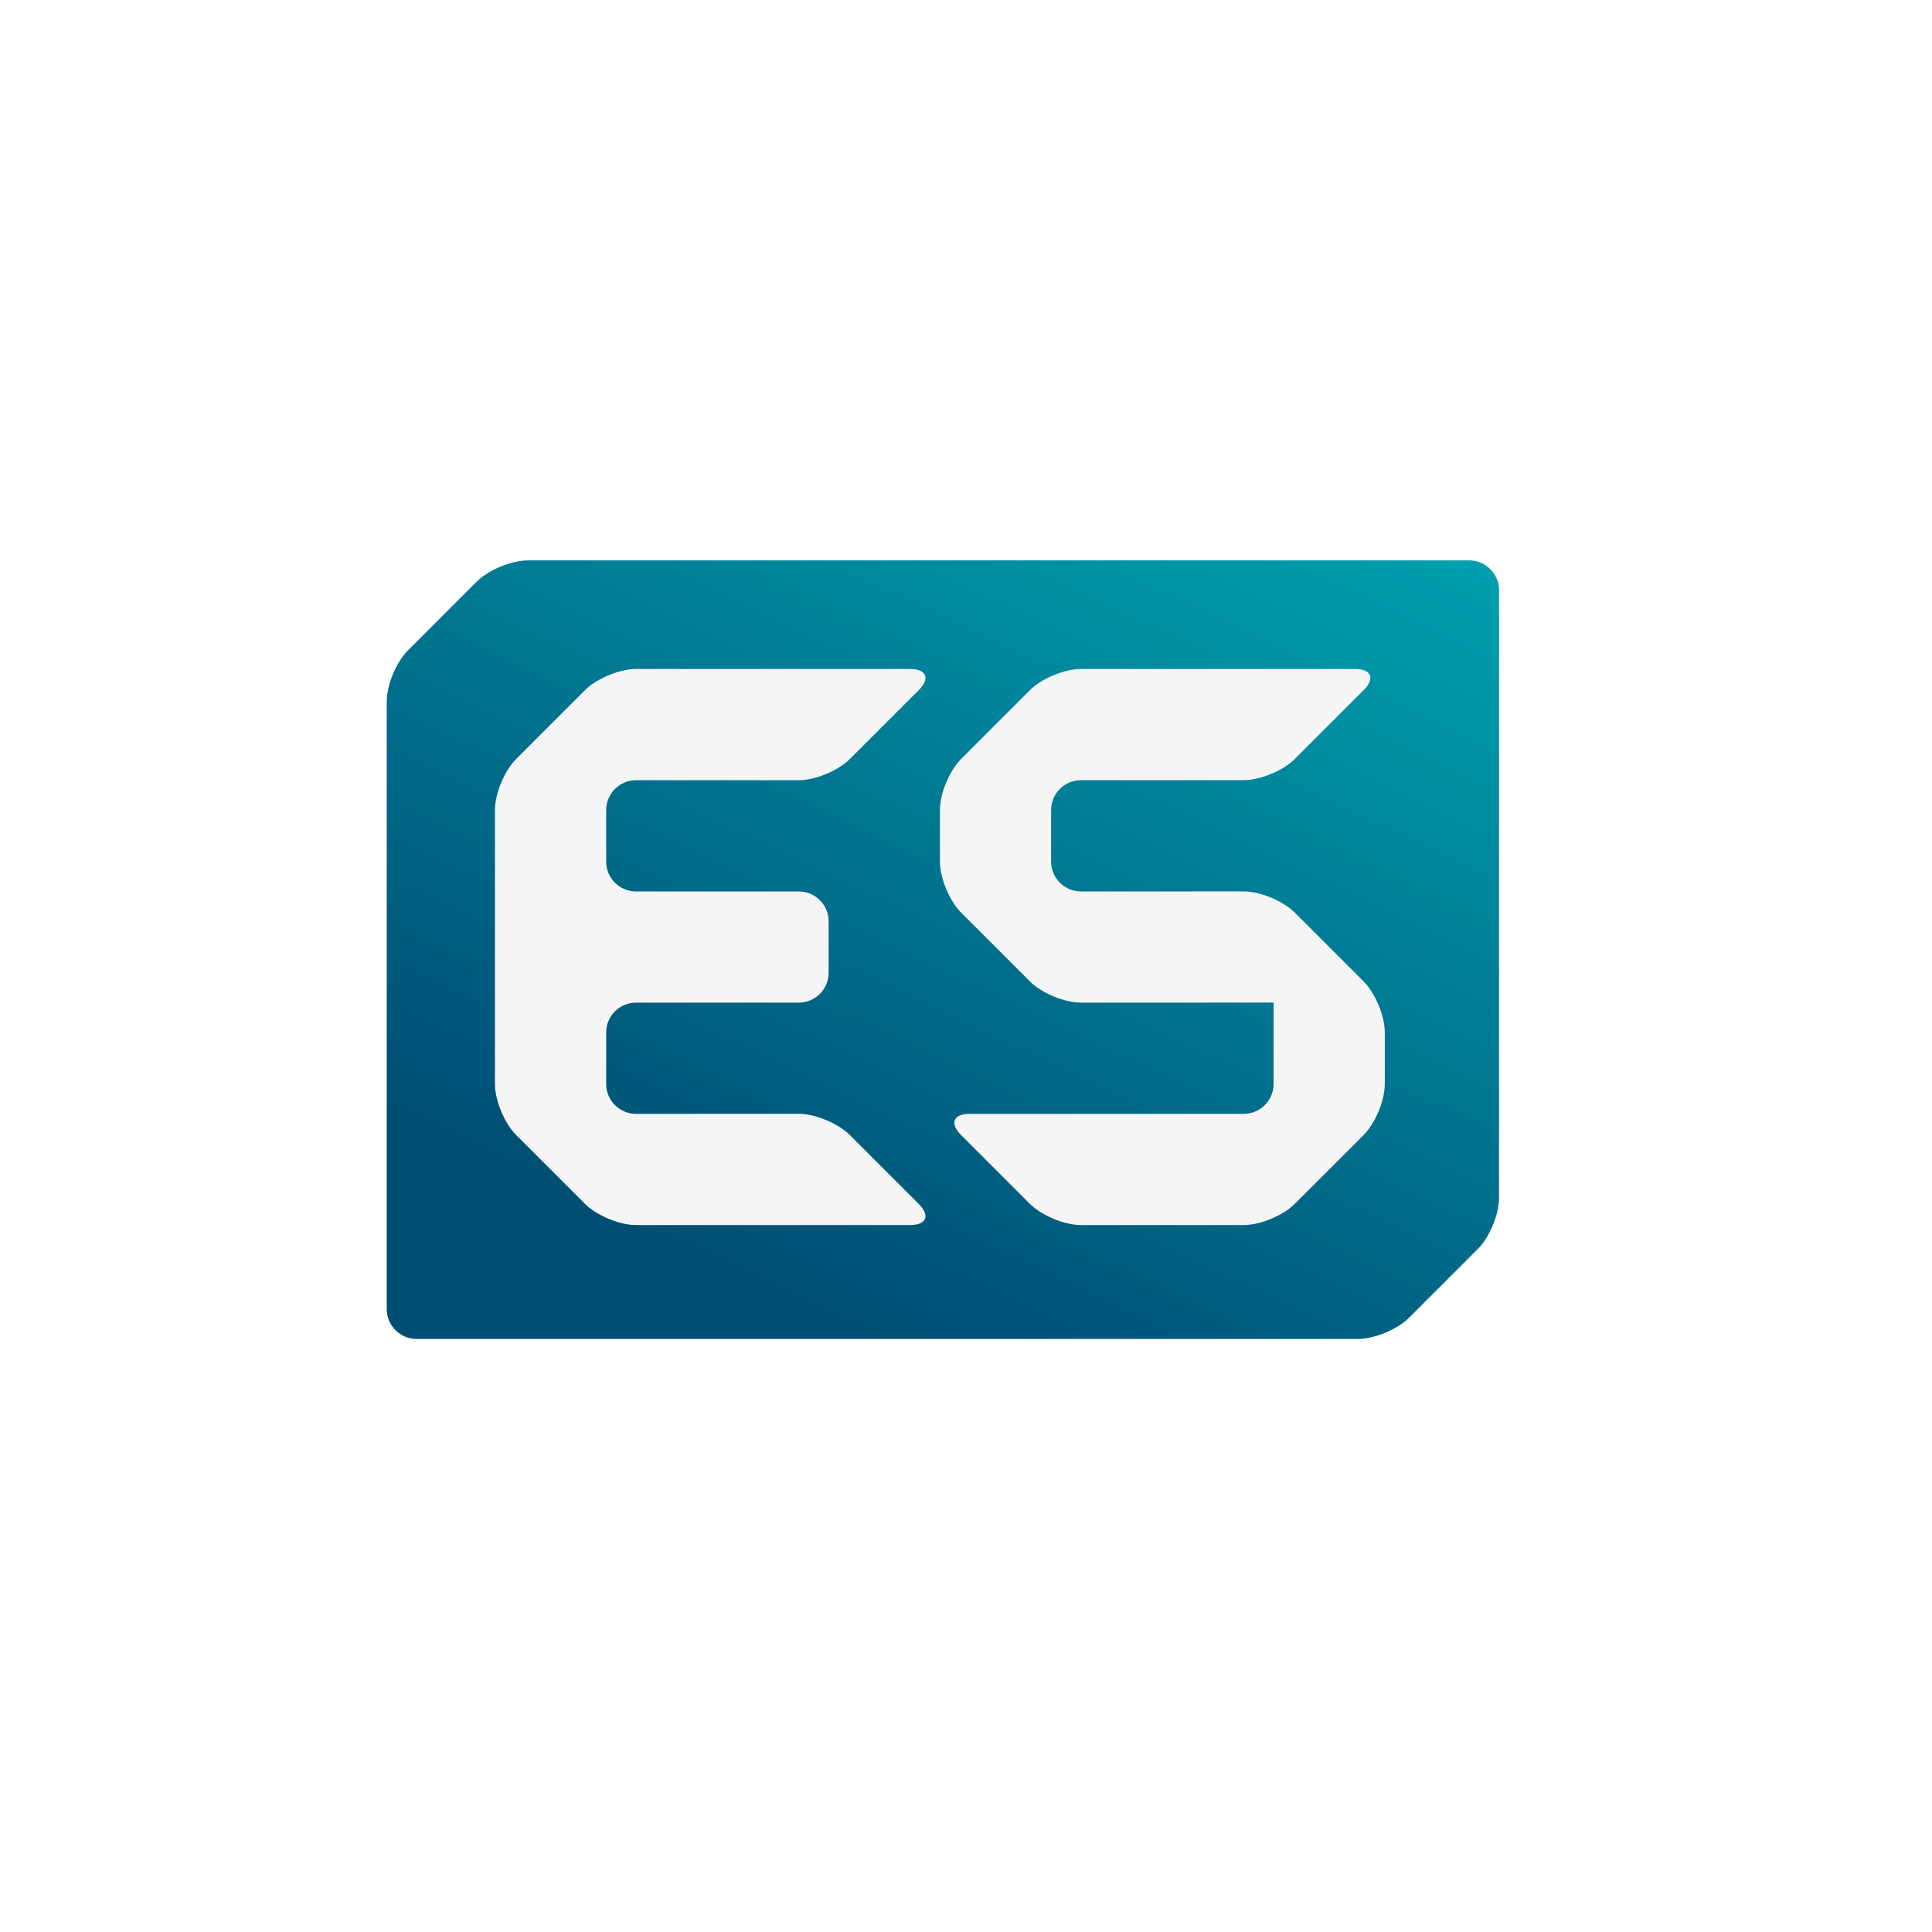
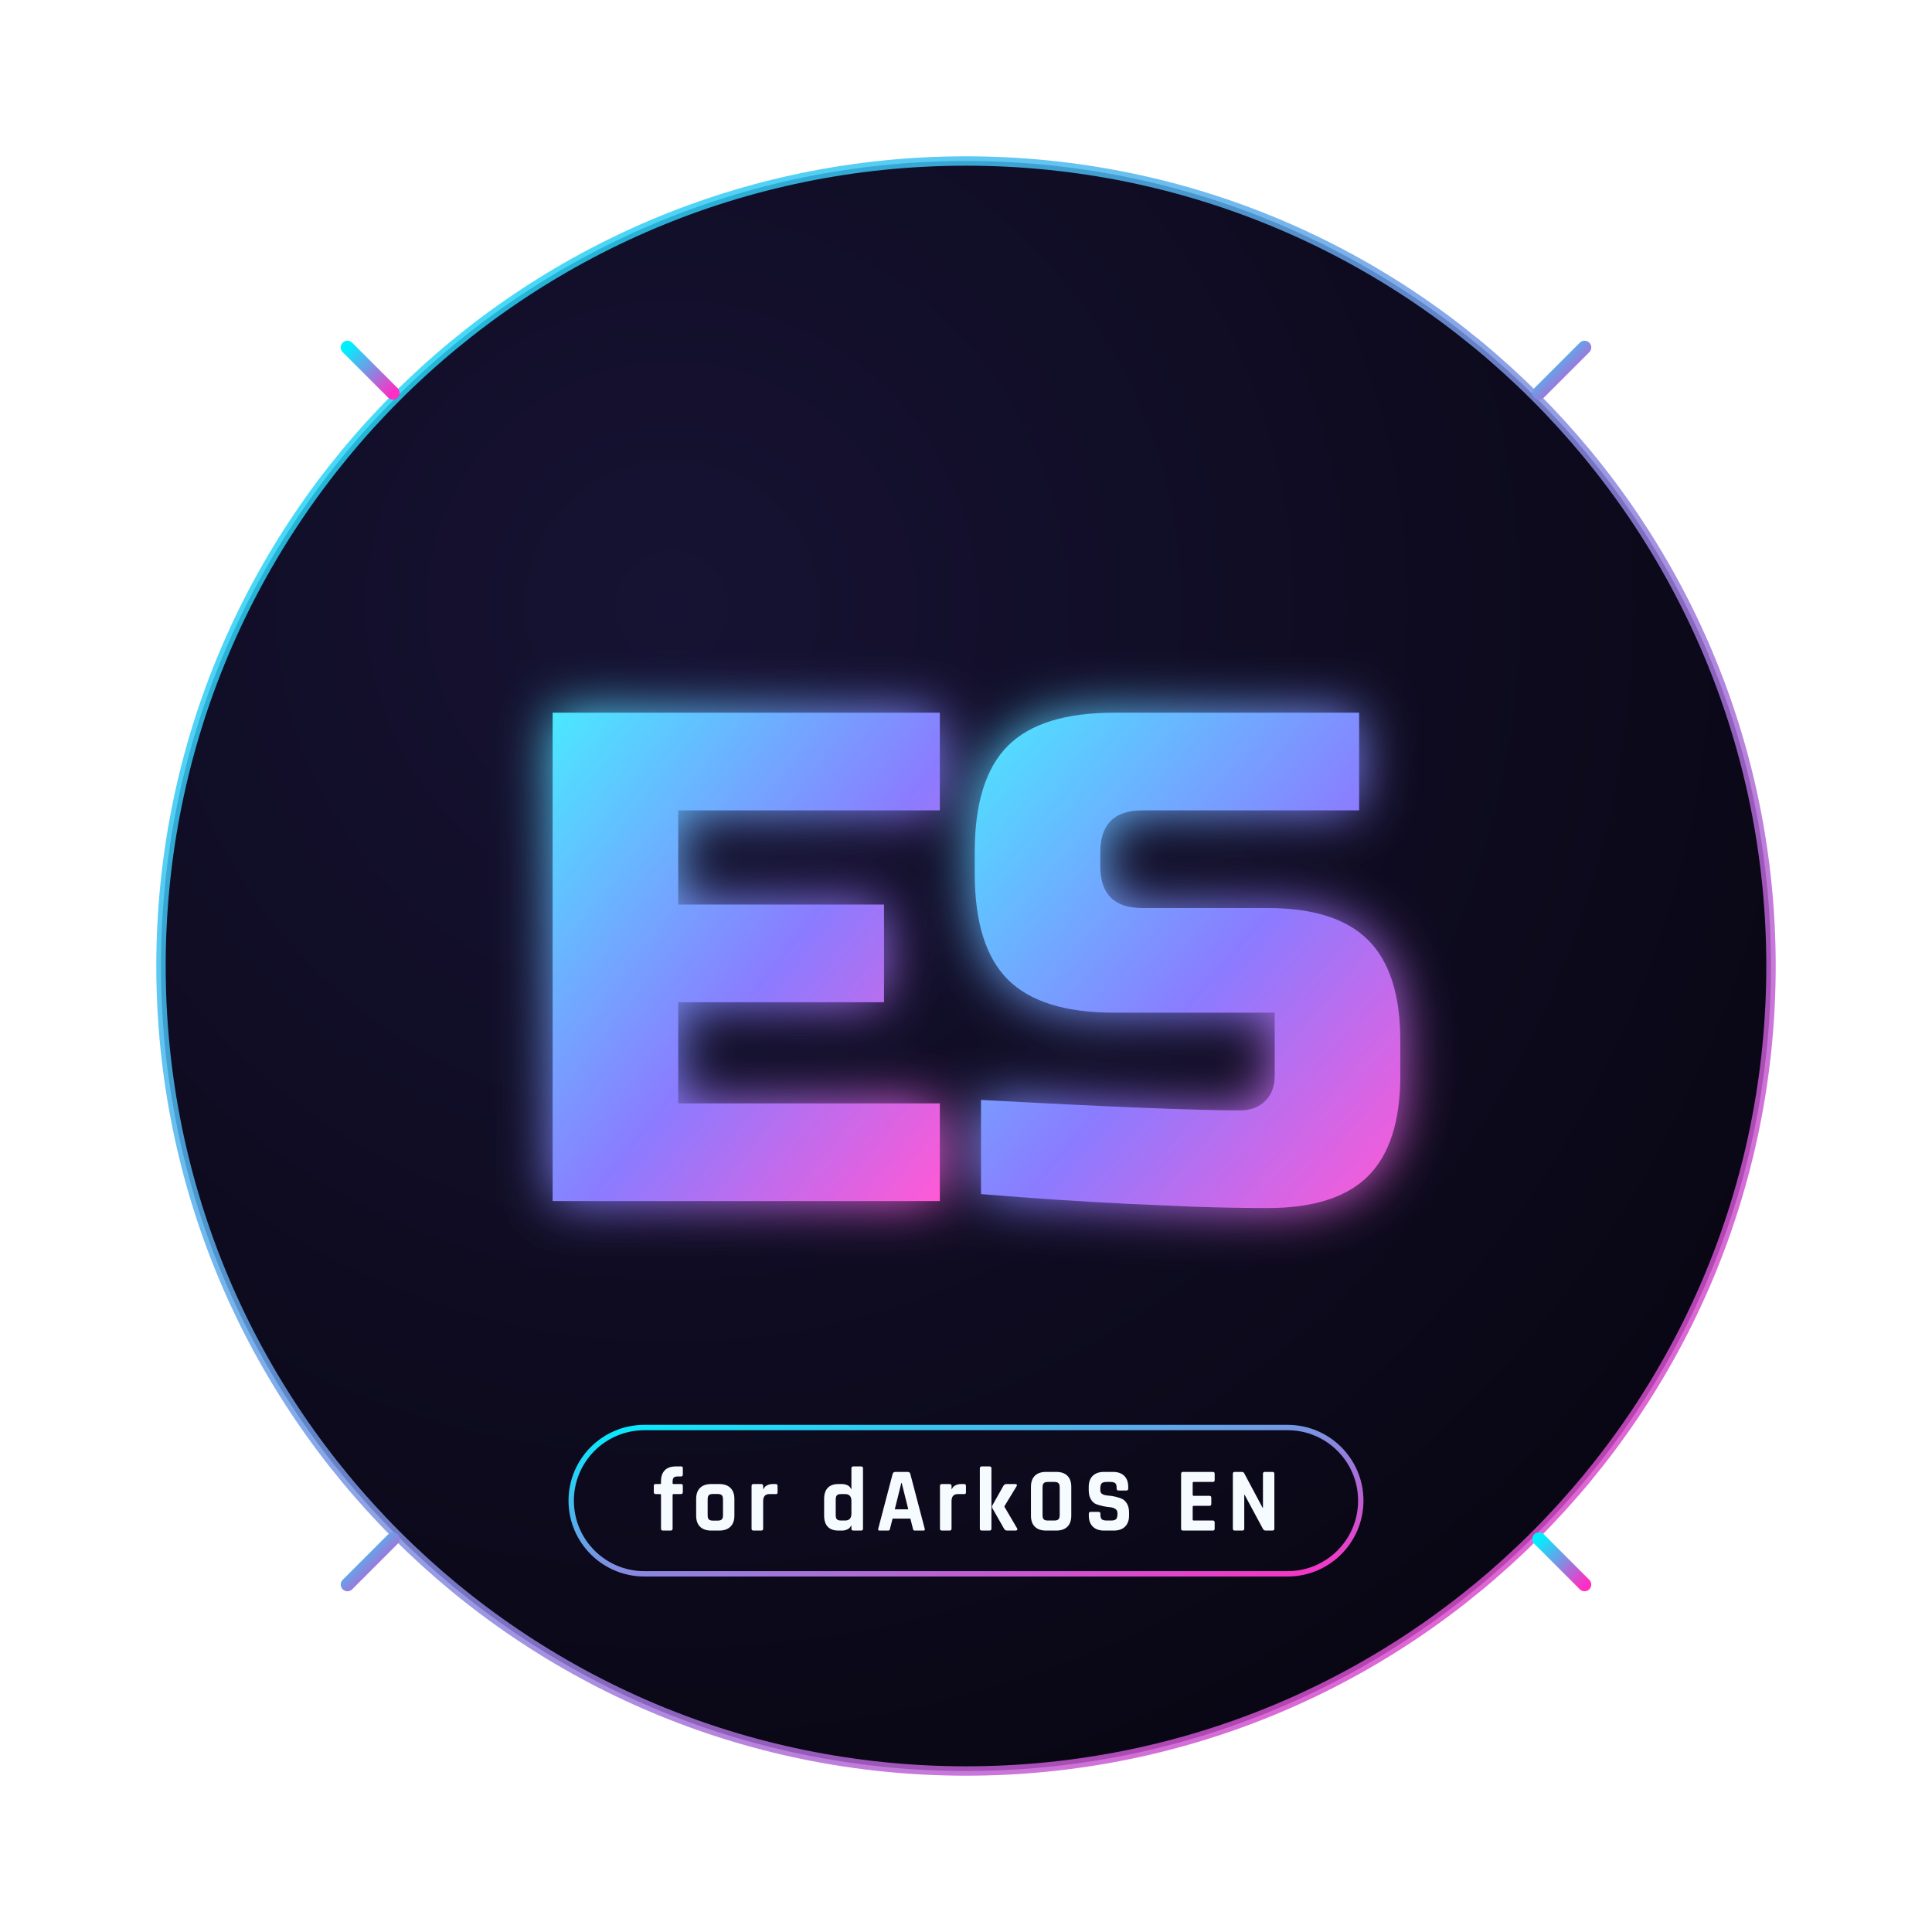
- <svg xmlns="http://www.w3.org/2000/svg" width="720" height="720" version="1.1" id="svg38">
-   <defs id="defs17">
-     <linearGradient y2="384.74" x2="402.549" y1="716.566" x1="177.033" id="SVGID_1_" gradientTransform="scale(1.195291,0.8366164)" gradientUnits="userSpaceOnUse">
-       <stop offset="0" stop-color="#004e73" id="stop2" />
-       <stop offset="1" stop-color="#00a1b0" id="stop4" />
+ <svg xmlns="http://www.w3.org/2000/svg" width="720" height="720" viewBox="0 0 720 720" version="1.1">
+   <defs>
+     <radialGradient id="bgGrad" cx="0.32" cy="0.28" r="0.9">
+       <stop offset="0" stop-color="#161233" />
+       <stop offset="1" stop-color="#07050f" />
+     </radialGradient>
+     <linearGradient id="ringGrad" x1="0" y1="0" x2="1" y2="1">
+       <stop offset="0" stop-color="#00f0ff" />
+       <stop offset="1" stop-color="#ff2ec4" />
    </linearGradient>
-     <linearGradient y2="0.058" x2="1.059" y1="1.274" x1="-0.479" id="SVGID_2_">
-       <stop offset="0.308" stop-color="#d3d3d3" id="stop7" />
-       <stop offset="0.675" stop-color="#ffffff" id="stop9" />
+     <linearGradient id="esGrad" x1="0" y1="0" x2="1" y2="1">
+       <stop offset="0" stop-color="#4be8ff" />
+       <stop offset="0.55" stop-color="#8b7bff" />
+       <stop offset="1" stop-color="#ff59d6" />
    </linearGradient>
-     <linearGradient y2="-0.301" x2="1.669" y1="0.915" x1="0.08" id="SVGID_3_">
-       <stop offset="0.308" stop-color="#d3d3d3" id="stop12" />
-       <stop offset="0.675" stop-color="#ffffff" id="stop14" />
+     <linearGradient id="tagGrad" x1="0" y1="0" x2="1" y2="0">
+       <stop offset="0" stop-color="#7fe3ff" />
+       <stop offset="1" stop-color="#ff59d6" />
    </linearGradient>
+     <filter id="glow" x="-60%" y="-60%" width="220%" height="220%">
+       <feGaussianBlur in="SourceGraphic" stdDeviation="10" result="blur" />
+       <feMerge>
+         <feMergeNode in="blur" />
+         <feMergeNode in="SourceGraphic" />
+       </feMerge>
+     </filter>
  </defs>
-   <g class="layer" id="g36">
-     <path d="m 544.654,367.951 c 0,-6.11 -4.999,-11.108 -11.105,-11.108 H 182.688 c -6.112,0 -14.644,3.534 -18.963,7.855 l -25.745,25.745 c -4.322,4.321 -7.855,12.853 -7.855,18.963 v 226.468 c 0,6.111 4.999,11.109 11.106,11.109 h 350.86 c 6.107,0 14.644,-3.535 18.963,-7.854 l 25.741,-25.736 c 4.32,-4.316 7.854,-12.853 7.854,-18.965 l 0.005,-226.477 6e-5,-3e-5 h 3e-5 z" id="svg_8" style="fill:url(#SVGID_1_)" transform="translate(14,-148)" />
-     <path d="m 402.824,373.649 c -6.108,0 -14.643,-3.536 -18.96,-7.857 l -25.71,-25.718 c -4.321,-4.321 -7.857,-12.855 -7.865,-18.966 l -0.012,-19.246 c -0.008,-6.11 3.525,-14.643 7.846,-18.964 l 25.741,-25.737 c 4.321,-4.321 12.852,-7.855 18.963,-7.855 h 102.14 c 6.107,0 7.573,3.534 3.253,7.855 l -25.741,25.737 c -4.32,4.321 -12.852,7.855 -18.963,7.855 H 402.828 c -6.112,0 -11.11,4.998 -11.11,11.108 v 19.246 c 0,6.11 4.998,11.108 11.106,11.106 l 60.702,-0.007 c 6.107,-0.002 14.644,3.533 18.963,7.853 l 25.729,25.729 c 4.32,4.314 7.854,12.851 7.854,18.963 V 403.986 c 0,6.109 -3.532,14.646 -7.854,18.963 L 482.478,448.689 c -4.321,4.316 -12.853,7.854 -18.964,7.854 h -60.688 c -6.112,0 -14.643,-3.536 -18.963,-7.854 l -25.741,-25.74 c -4.32,-4.316 -2.858,-7.854 3.253,-7.854 H 463.515 c 6.112,0 11.11,-4.998 11.11,-11.108 v -19.237 c 0,-6.112 0,-11.11 0.003,-11.11 0.004,0 -4.994,0 -11.103,0 l -60.701,0.009 z" id="svg_10" style="fill:#f5f5f5;fill-opacity:1" />
-     <path d="m 237.01,415.097 c -6.107,0 -11.104,-4.998 -11.104,-11.108 v -19.235 c 0,-6.112 4.998,-11.11 11.104,-11.11 h 60.69 c 6.108,0 11.106,-4.998 11.106,-11.108 v -19.206 c 0,-6.112 -4.998,-11.11 -11.106,-11.11 H 237.01 c -6.107,0 -11.104,-4.998 -11.104,-11.108 v -19.246 c 0,-6.11 4.998,-11.108 11.104,-11.108 h 60.69 c 6.108,0 14.643,-3.534 18.964,-7.854 l 25.749,-25.741 c 4.321,-4.319 2.855,-7.853 -3.253,-7.853 H 237.01 c -6.107,0 -14.643,3.534 -18.963,7.855 l -25.737,25.735 c -4.32,4.321 -7.857,12.854 -7.857,18.964 v 102.125 c 0,6.11 3.537,14.646 7.857,18.963 l 25.737,25.74 c 4.321,4.316 12.855,7.854 18.963,7.854 h 102.143 c 6.112,0 7.574,-3.536 3.253,-7.855 l -25.741,-25.744 c -4.32,-4.321 -12.854,-7.857 -18.964,-7.857 l -60.691,0.007 z" id="svg_13" style="fill:#f5f5f5;fill-opacity:1" />
+   <circle cx="360.0" cy="360.0" r="300" fill="url(#bgGrad)" />
+   <circle cx="360.0" cy="360.0" r="300" fill="none" stroke="url(#ringGrad)" stroke-width="3.5" opacity="0.85" />
+   <line x1="573.55" y1="573.55" x2="590.52" y2="590.52" stroke="url(#ringGrad)" stroke-width="5" stroke-linecap="round" />
+   <line x1="146.45" y1="573.55" x2="129.48" y2="590.52" stroke="url(#ringGrad)" stroke-width="5" stroke-linecap="round" />
+   <line x1="146.45" y1="146.45" x2="129.48" y2="129.48" stroke="url(#ringGrad)" stroke-width="5" stroke-linecap="round" />
+   <line x1="573.55" y1="146.45" x2="590.52" y2="129.48" stroke="url(#ringGrad)" stroke-width="5" stroke-linecap="round" />
+   <g filter="url(#glow)">
+     <path d="M350.25 447.6H205.95V265.6H350.25V302.0H252.75V337.1H329.45V373.5H252.75V411.2H350.25Z" fill="url(#esGrad)" />
+     <path d="M365.59 409.9Q436.83 413.8 462.05 413.8Q468.03 413.8 471.54 410.29Q475.05 406.78 475.05 400.8V377.4H415.25Q387.95 377.4 375.6 365.05Q363.25 352.7 363.25 325.4V317.6Q363.25 290.3 375.6 277.95Q387.95 265.6 415.25 265.6H506.51V302.0H425.65Q410.05 302.0 410.05 317.6V322.8Q410.05 338.4 425.65 338.4H472.45Q497.93 338.4 509.89 350.36Q521.85 362.32 521.85 387.8V400.8Q521.85 426.28 509.89 438.24Q497.93 450.2 472.45 450.2Q459.19 450.2 444.37 449.68L420.45 448.64Q393.93 447.34 365.59 445.0Z" fill="url(#esGrad)" />
  </g>
+   <rect x="212.87" y="532.00" width="294.25" height="54.52" rx="27.26" fill="none" stroke="url(#ringGrad)" stroke-width="2" />
+   <path d="M251.033 553.058H253.753Q254.161 553.058 254.314 553.211Q254.467 553.364 254.467 553.738V556.084Q254.467 556.798 253.753 556.798H251.033Q250.659 556.798 250.659 557.172V569.684Q250.659 570.398 249.911 570.398H247.055Q246.341 570.398 246.341 569.684V557.172Q246.341 556.798 245.933 556.798H244.369Q243.655 556.798 243.655 556.084V553.738Q243.655 553.33 243.808 553.194Q243.961 553.058 244.369 553.058H245.933Q246.341 553.058 246.341 552.684V552.038Q246.341 549.352 247.752 547.924Q249.163 546.496 251.849 546.496H253.787Q254.195 546.496 254.331 546.649Q254.467 546.802 254.467 547.176V549.522Q254.467 550.236 253.787 550.236H252.529Q251.441 550.236 251.05 550.695Q250.659 551.154 250.659 552.242V552.684Q250.659 553.058 251.033 553.058Z" fill="#f5fbff" />
+   <path d="M268.075 570.398H265.049Q262.363 570.398 260.901 568.97Q259.439 567.542 259.439 564.856V558.6Q259.439 555.914 260.901 554.486Q262.363 553.058 265.049 553.058H268.075Q270.727 553.058 272.206 554.503Q273.685 555.948 273.685 558.6V564.856Q273.685 567.508 272.206 568.953Q270.727 570.398 268.075 570.398ZM265.695 566.692H267.429Q268.517 566.692 268.976 566.25Q269.435 565.808 269.435 564.72V558.736Q269.435 557.648 268.976 557.206Q268.517 556.764 267.429 556.764H265.695Q264.607 556.764 264.165 557.206Q263.723 557.648 263.723 558.736V564.72Q263.723 565.808 264.165 566.25Q264.607 566.692 265.695 566.692Z" fill="#f5fbff" />
+   <path d="M283.689 570.398H280.799Q280.085 570.398 280.085 569.684V553.772Q280.085 553.058 280.799 553.058H283.689Q284.403 553.058 284.403 553.772V554.928H284.539Q284.913 554.01 285.865 553.534Q286.817 553.058 287.871 553.058H289.095Q289.775 553.058 289.775 553.772V556.118Q289.775 556.526 289.622 556.679Q289.469 556.832 289.095 556.798H286.749Q284.403 556.798 284.403 559.45V569.684Q284.403 570.398 283.689 570.398Z" fill="#f5fbff" />
+   <path d="M313.829 570.398H312.435Q309.817 570.398 308.474 568.97Q307.131 567.542 307.131 564.856V558.6Q307.131 555.914 308.474 554.486Q309.817 553.058 312.435 553.058H313.829Q314.883 553.058 315.835 553.517Q316.787 553.976 317.161 554.894H317.297V547.21Q317.297 546.496 318.011 546.496H320.901Q321.615 546.496 321.615 547.21V569.684Q321.615 570.398 320.901 570.398H318.011Q317.297 570.398 317.297 569.684V568.562H317.161Q316.787 569.48 315.835 569.939Q314.883 570.398 313.829 570.398ZM317.297 564.074V559.382Q317.297 556.798 314.951 556.798H313.421Q312.333 556.798 311.891 557.257Q311.449 557.716 311.449 558.804V564.652Q311.449 565.74 311.891 566.199Q312.333 566.658 313.421 566.658H314.951Q317.297 566.658 317.297 564.074Z" fill="#f5fbff" />
+   <path d="M330.973 570.398H327.709Q327.097 570.398 327.301 569.684L332.673 549.25Q332.911 548.536 333.693 548.536H338.215Q339.065 548.536 339.235 549.25L344.607 569.684Q344.811 570.398 344.199 570.398H340.935Q340.561 570.398 340.425 570.245Q340.289 570.092 340.221 569.684L339.269 565.944H332.639L331.687 569.684Q331.619 570.092 331.466 570.245Q331.313 570.398 330.973 570.398ZM335.903 552.65 333.455 562.476H338.487L336.039 552.65Z" fill="#f5fbff" />
+   <path d="M353.897 570.398H351.007Q350.293 570.398 350.293 569.684V553.772Q350.293 553.058 351.007 553.058H353.897Q354.611 553.058 354.611 553.772V554.928H354.747Q355.121 554.01 356.073 553.534Q357.025 553.058 358.079 553.058H359.303Q359.983 553.058 359.983 553.772V556.118Q359.983 556.526 359.83 556.679Q359.677 556.832 359.303 556.798H356.957Q354.611 556.798 354.611 559.45V569.684Q354.611 570.398 353.897 570.398Z" fill="#f5fbff" />
+   <path d="M375.087 553.058H378.385Q378.793 553.058 378.929 553.296Q379.065 553.534 378.827 553.908L374.305 561.354V561.49L379.031 569.548Q379.235 569.888 379.065 570.143Q378.895 570.398 378.453 570.398H375.529Q374.951 570.398 374.696 570.262Q374.441 570.126 374.169 569.684L369.851 562.102Q369.545 561.558 369.851 560.98L373.931 553.738Q374.305 553.058 375.087 553.058ZM368.763 570.398H365.873Q365.159 570.398 365.159 569.684V547.21Q365.159 546.496 365.873 546.496H368.763Q369.477 546.496 369.477 547.21V569.684Q369.477 570.398 368.763 570.398Z" fill="#f5fbff" />
+   <path d="M390.497 566.658H392.911Q393.999 566.658 394.458 566.199Q394.917 565.74 394.917 564.652V554.282Q394.917 553.194 394.458 552.735Q393.999 552.276 392.911 552.276H390.497Q389.409 552.276 388.967 552.735Q388.525 553.194 388.525 554.282V564.652Q388.525 565.74 388.967 566.199Q389.409 566.658 390.497 566.658ZM393.625 570.398H389.817Q387.131 570.398 385.669 568.97Q384.207 567.542 384.207 564.856V554.078Q384.207 551.392 385.669 549.964Q387.131 548.536 389.817 548.536H393.625Q396.311 548.536 397.773 549.964Q399.235 551.392 399.235 554.078V564.856Q399.235 567.542 397.773 568.97Q396.311 570.398 393.625 570.398Z" fill="#f5fbff" />
+   <path d="M405.771 564.822V564.142Q405.771 563.428 406.485 563.428H409.375Q410.089 563.428 410.089 564.142V564.414Q410.089 565.706 410.599 566.182Q411.109 566.658 412.469 566.658H414.067Q415.393 566.658 415.92 566.148Q416.447 565.638 416.447 564.244V563.836Q416.447 562.85 415.648 562.323Q414.849 561.796 413.659 561.694Q412.469 561.592 411.092 561.303Q409.715 561.014 408.525 560.555Q407.335 560.096 406.536 558.753Q405.737 557.41 405.737 555.302V554.112Q405.737 551.46 407.233 549.998Q408.729 548.536 411.381 548.536H414.781Q417.467 548.536 418.963 549.998Q420.459 551.46 420.459 554.112V554.758Q420.459 555.472 419.745 555.472H416.855Q416.141 555.472 416.141 554.758V554.554Q416.141 553.228 415.631 552.752Q415.121 552.276 413.761 552.276H412.435Q411.041 552.276 410.548 552.803Q410.055 553.33 410.055 554.86V555.506Q410.055 557.104 412.843 557.342Q415.733 557.58 417.977 558.498Q419.167 559.008 419.966 560.317Q420.765 561.626 420.765 563.666V564.822Q420.765 567.474 419.269 568.936Q417.773 570.398 415.121 570.398H411.415Q408.763 570.398 407.267 568.936Q405.771 567.474 405.771 564.822Z" fill="#f5fbff" />
+   <path d="M451.993 570.398H440.875Q440.161 570.398 440.161 569.684V549.25Q440.161 548.536 440.875 548.536H451.993Q452.673 548.536 452.673 549.25V551.562Q452.673 552.276 451.993 552.276H444.887Q444.479 552.276 444.479 552.65V557.07Q444.479 557.444 444.887 557.444H450.701Q451.415 557.444 451.415 558.158V560.47Q451.415 561.184 450.701 561.184H444.887Q444.479 561.184 444.479 561.558V566.284Q444.479 566.658 444.887 566.658H451.993Q452.673 566.658 452.673 567.372V569.684Q452.673 570.398 451.993 570.398Z" fill="#f5fbff" />
+   <path d="M462.983 570.398H460.161Q459.447 570.398 459.447 569.684V549.25Q459.447 548.536 460.161 548.536H462.711Q463.425 548.536 463.663 549.012L470.531 561.898H470.667V549.25Q470.667 548.536 471.381 548.536H474.203Q474.917 548.536 474.917 549.25V569.684Q474.917 570.398 474.203 570.398H471.721Q470.973 570.398 470.633 569.718L463.833 557.07H463.697V569.684Q463.697 570.398 462.983 570.398Z" fill="#f5fbff" />
</svg>
